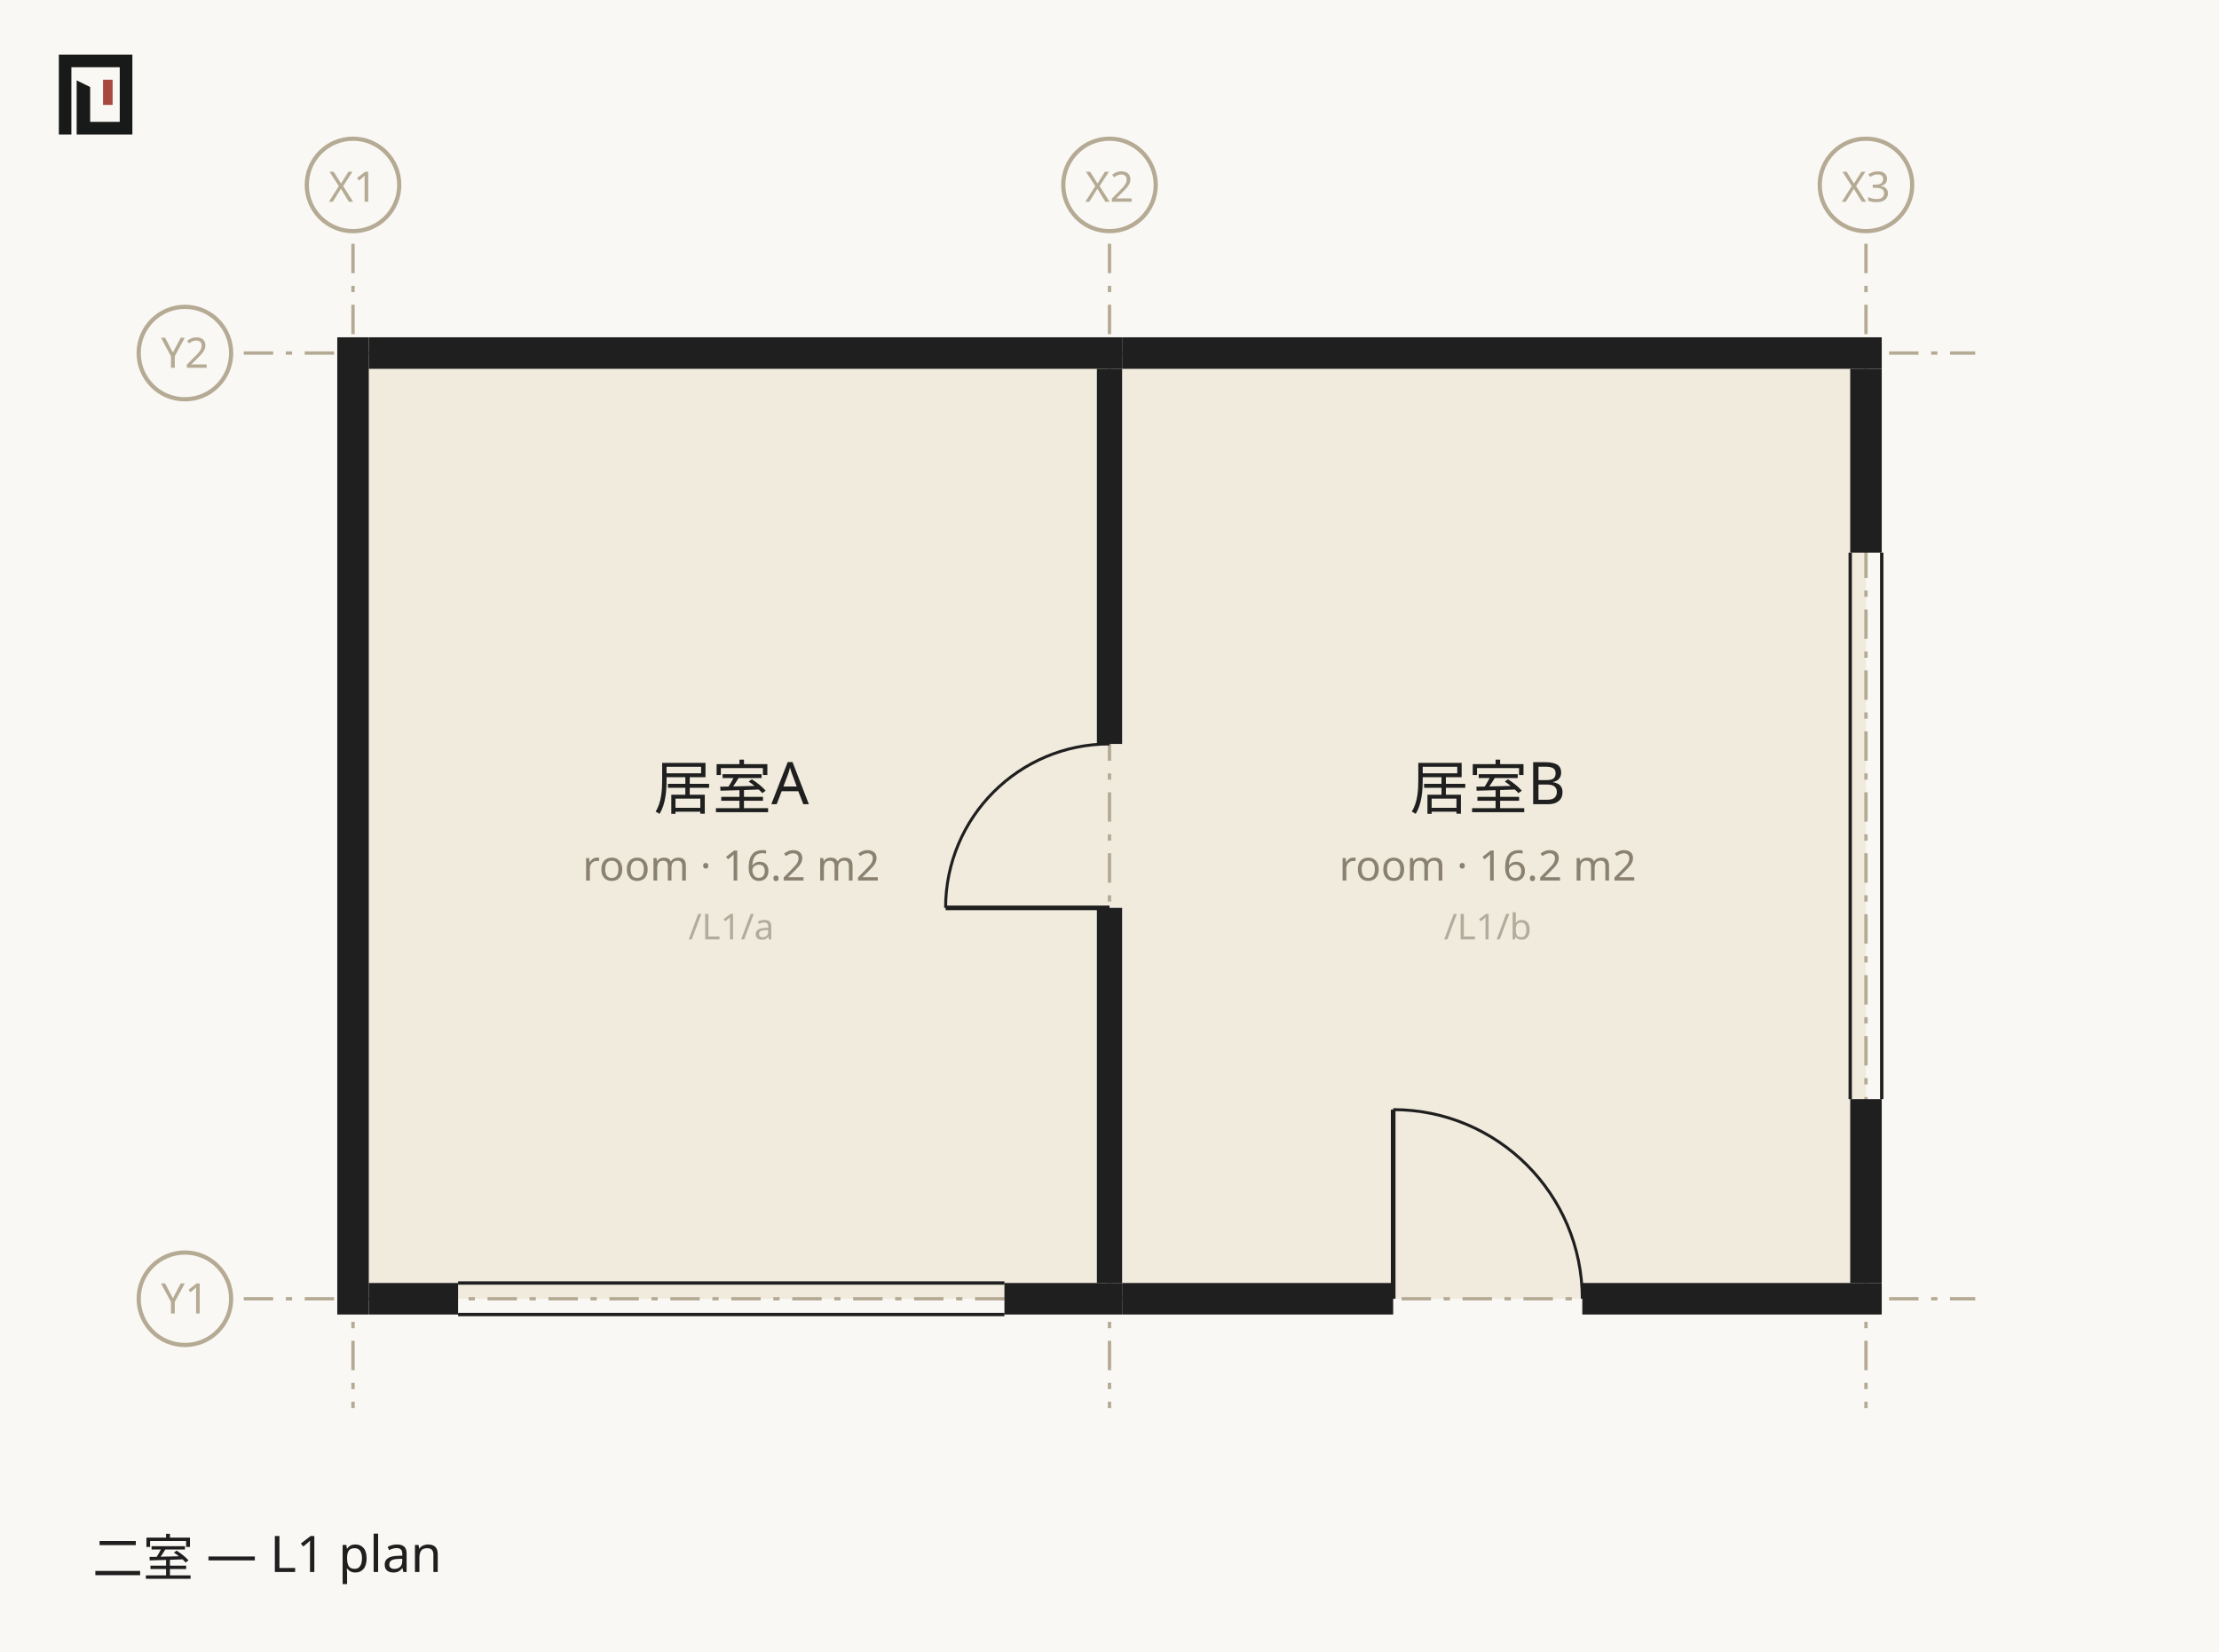
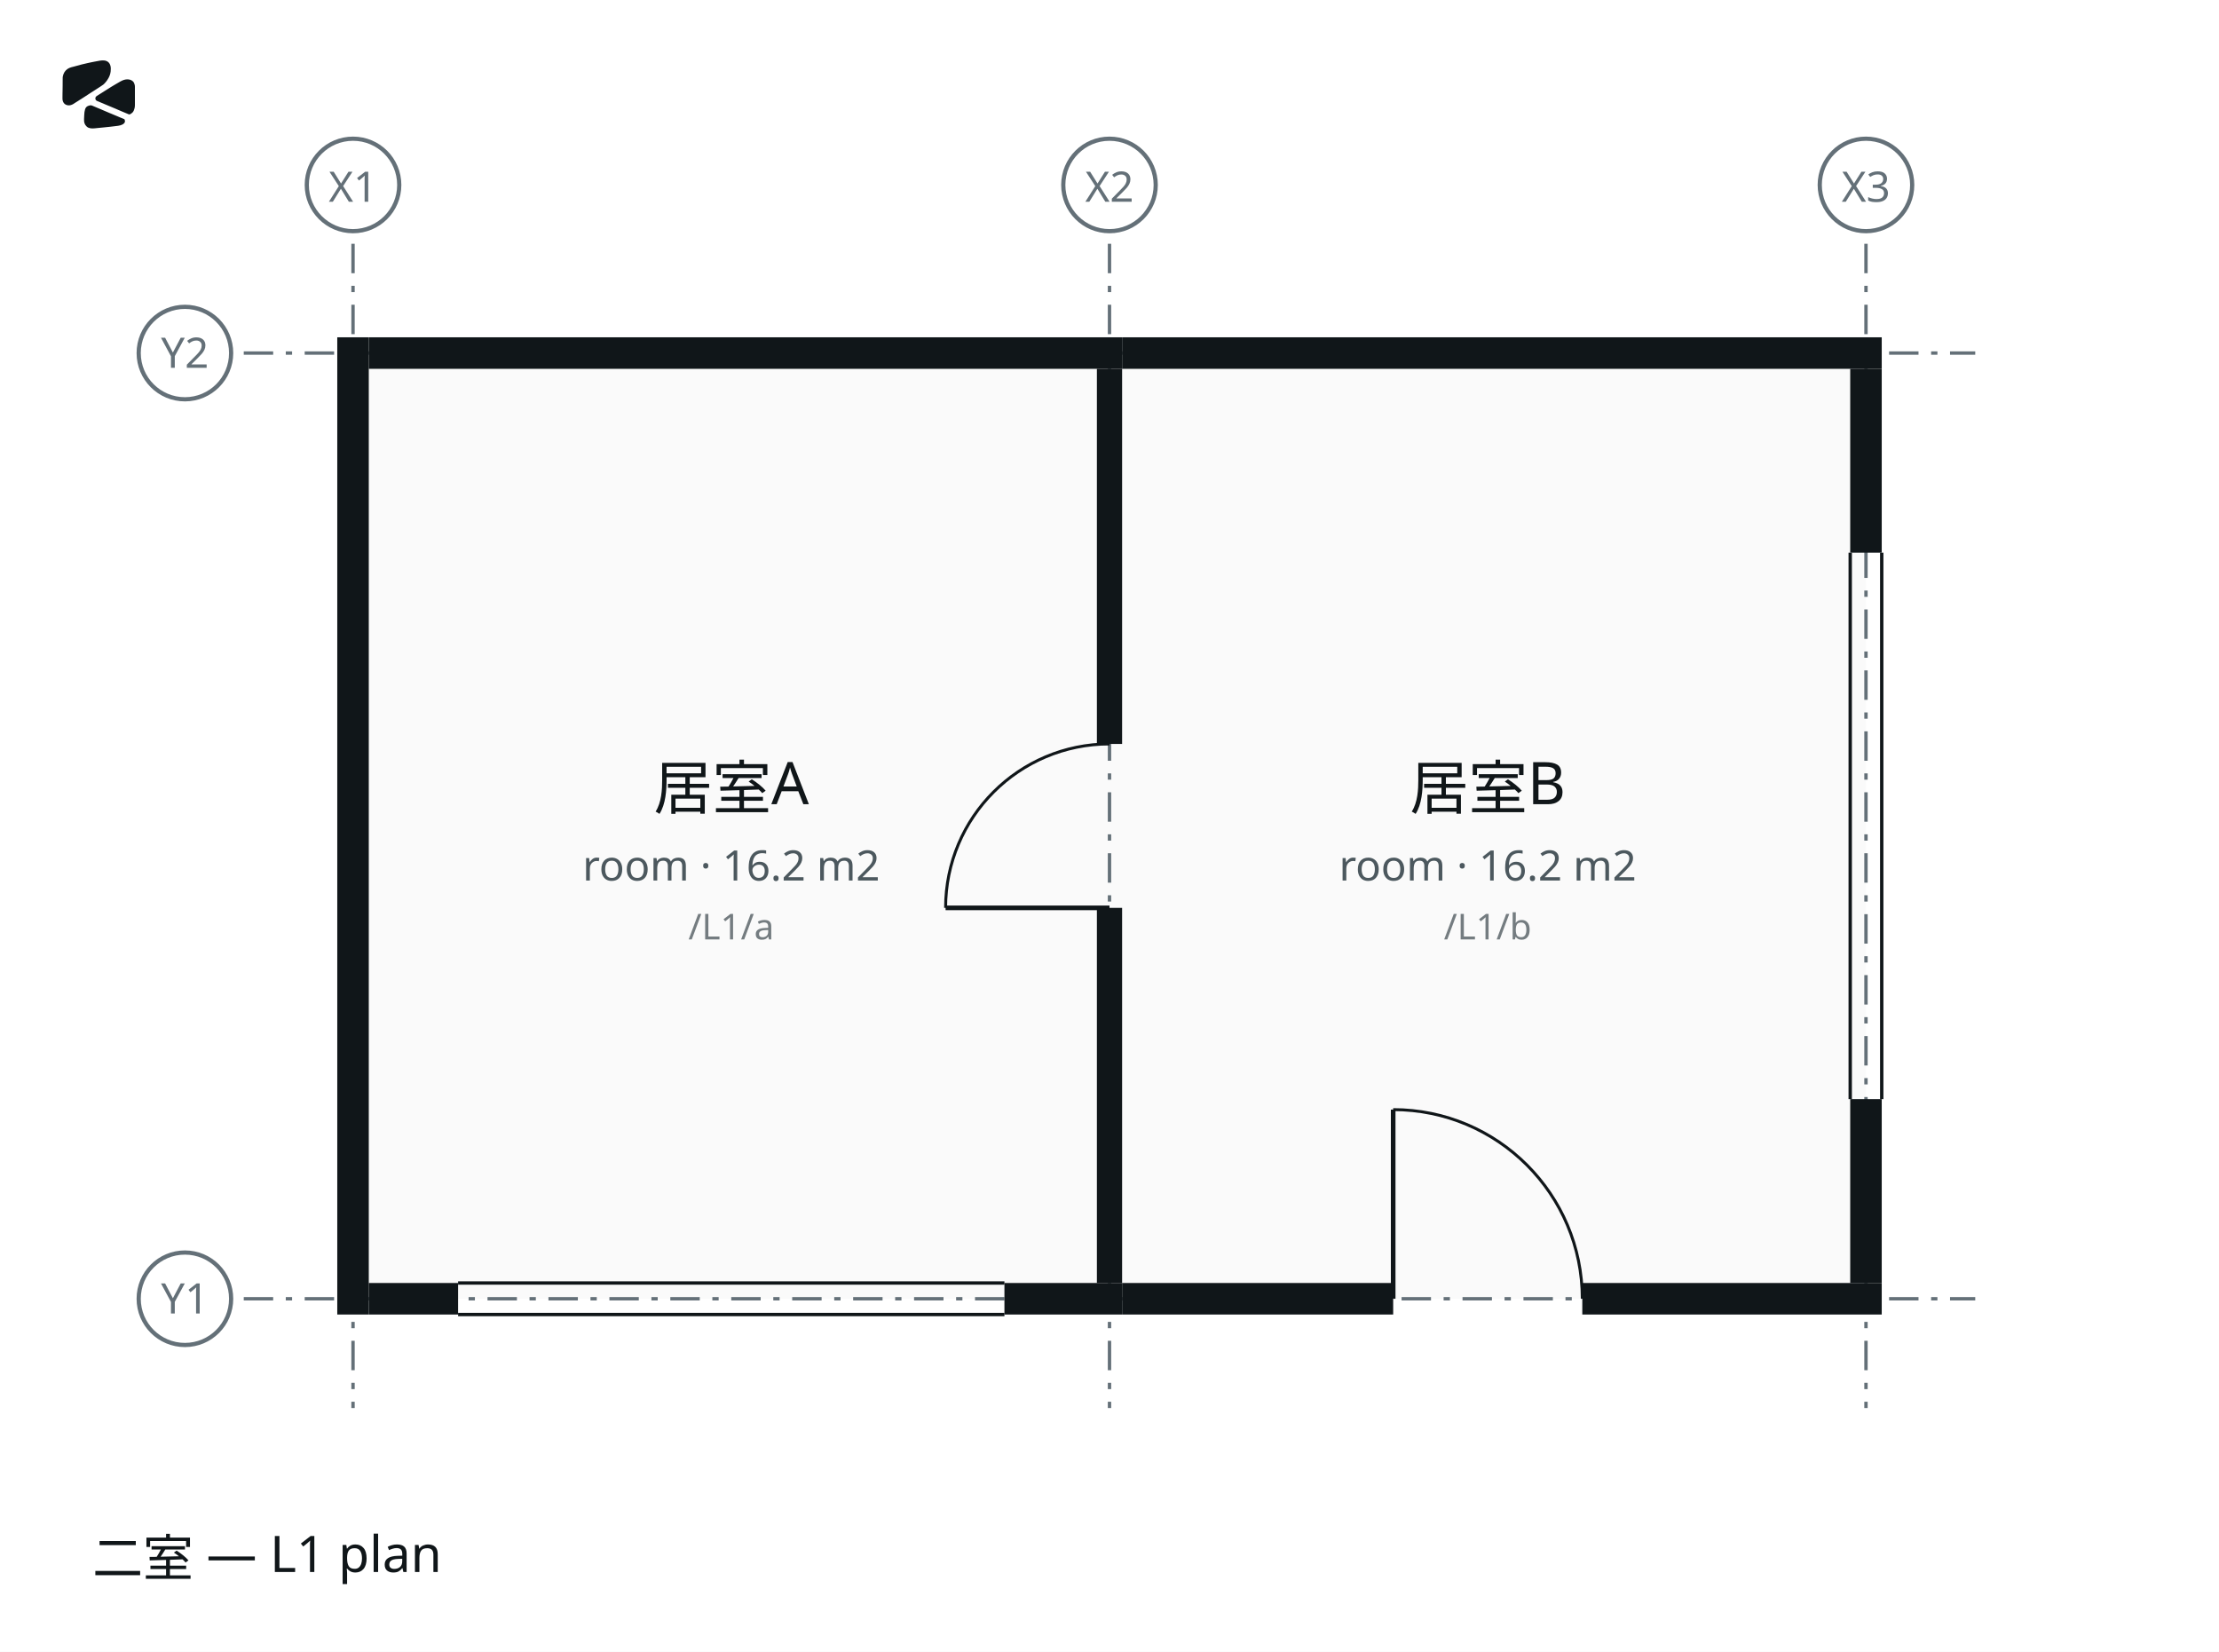
<svg xmlns="http://www.w3.org/2000/svg" width="528" height="393" viewBox="0 0 528 393" font-family="'Hiragino Sans','Noto Sans JP',sans-serif">
-   <rect width="528" height="393" fill="#faf8f4" />
-   <g transform="translate(9.11 9.27) scale(0.02179)">
-     <path d="M1027.53 171.361L224.461 171.363L224.392 1043.39L361.454 1043.42L361.567 308.689L889.587 308.679L889.581 904.864L566.4 904.876L566.387 524.585L419.01 452.015L419.047 1043.39L1027.51 1043.43L1027.53 171.361Z" fill="#171A18" />
-     <path d="M707 445.022L811.864 445L811.858 613.697C811.831 648.974 812.209 684.759 811.831 720L707.005 719.933L707 445.022Z" fill="#A84940" />
+   <rect width="528" height="393" fill="#ffffff" />
+   <g data-brand="koyu" role="img" aria-label="koyu" fill="#101619" transform="translate(14 13) scale(0.0620915) translate(6 14) scale(0.25)">
+     <path d="M0 0 C23.968 21.29 34.172 53.89 36.519 85.099 C36.867 91.688 36.893 98.277 36.883 104.875 C36.883 105.25 36.883 105.25 36.881 107.147 C36.854 119.353 36.329 131.33 34.695 143.438 C34.572 144.42 34.448 145.403 34.321 146.416 C31.516 168.406 26.847 190.151 17.695 210.438 C17.319 211.295 16.943 212.152 16.556 213.035 C8.09 232.319 -1.203 251.156 -13.305 268.438 C-14.557 270.353 -15.807 272.27 -17.055 274.188 C-26.926 289.118 -38.163 303.304 -50.305 316.438 C-50.85 317.028 -51.395 317.618 -51.957 318.227 C-53.778 320.195 -55.603 322.161 -57.43 324.125 C-58.003 324.743 -58.577 325.36 -59.168 325.997 C-64.939 332.176 -70.652 338.228 -77.43 343.312 C-77.708 343.524 -77.708 343.524 -79.116 344.592 C-89.283 352.245 -99.926 359.227 -110.526 366.257 C-112.691 367.694 -114.852 369.134 -117.012 370.575 C-117.997 371.232 -118.981 371.888 -119.966 372.544 C-122.366 374.142 -124.762 375.746 -127.152 377.359 C-133.364 381.54 -139.658 385.559 -146.019 389.509 C-151.82 393.117 -157.56 396.814 -163.289 400.536 C-167.218 403.088 -171.157 405.621 -175.117 408.125 C-178.717 410.406 -182.269 412.745 -185.805 415.125 C-191.072 418.669 -196.43 422.06 -201.805 425.438 C-207.116 428.775 -212.413 432.123 -217.617 435.625 C-228.034 442.627 -238.656 449.295 -249.305 455.938 C-256.755 460.585 -264.202 465.237 -271.57 470.015 C-273.503 471.269 -275.437 472.523 -277.371 473.776 C-286.976 480 -296.561 486.25 -306.109 492.559 C-306.563 492.858 -306.563 492.858 -308.86 494.376 C-312.556 496.818 -316.251 499.26 -319.945 501.705 C-332.037 509.707 -344.197 517.587 -356.443 525.35 C-362.033 528.895 -367.583 532.495 -373.117 536.125 C-375.052 537.389 -376.987 538.654 -378.922 539.918 C-379.839 540.518 -380.757 541.118 -381.702 541.736 C-397.161 551.844 -412.791 561.665 -428.48 571.411 C-431.611 573.355 -434.74 575.301 -437.867 577.25 C-438.372 577.565 -438.878 577.879 -439.398 578.204 C-446.104 582.386 -452.732 586.661 -459.282 591.083 C-464.624 594.682 -470.094 598.045 -475.596 601.393 C-481.531 605.022 -487.412 608.74 -493.305 612.438 C-493.667 612.664 -493.667 612.664 -495.5 613.812 C-506.204 620.52 -516.825 627.348 -527.389 634.274 C-530.024 636.001 -532.663 637.72 -535.305 639.438 C-536.011 639.902 -536.718 640.367 -537.447 640.846 C-542.153 643.881 -546.981 646.278 -552.117 648.5 C-552.906 648.845 -553.695 649.19 -554.508 649.546 C-560.361 652.082 -566.23 654.479 -572.305 656.438 C-573.145 656.712 -573.986 656.987 -574.852 657.27 C-601.163 665.171 -630.997 662.923 -655.18 649.938 C-678.871 636.656 -691.866 617.113 -699.305 591.438 C-702.638 579.59 -703.465 568.503 -703.473 556.285 C-703.477 554.752 -703.481 553.22 -703.485 551.687 C-703.495 547.508 -703.495 543.33 -703.493 539.151 C-703.492 536.465 -703.493 533.78 -703.493 531.094 C-703.492 511.38 -703.387 491.673 -702.891 471.965 C-702.87 471.162 -702.85 470.359 -702.829 469.531 C-702.658 462.808 -702.479 456.086 -702.298 449.363 C-701.512 420.238 -701.177 391.123 -701.02 361.988 C-701.015 361.095 -701.01 360.202 -701.005 359.283 C-700.904 341.091 -700.817 322.9 -700.761 304.709 C-700.739 297.762 -700.711 290.816 -700.679 283.87 C-700.661 279.808 -700.646 275.747 -700.64 271.685 C-700.576 227.235 -700.576 227.235 -695.93 208.812 C-695.711 207.9 -695.491 206.987 -695.266 206.047 C-693.628 199.37 -691.729 192.875 -689.305 186.438 C-688.937 185.41 -688.57 184.383 -688.191 183.324 C-672.792 141.439 -641.55 108.333 -601.133 89.457 C-580.562 80.202 -558.704 74.954 -536.881 69.612 C-523.652 66.368 -510.542 62.855 -497.471 59.023 C-438.082 41.634 -377.904 26.79 -317.458 13.57 C-313.431 12.688 -309.408 11.791 -305.386 10.885 C-290.356 7.506 -275.293 4.361 -260.18 1.375 C-256.001 0.547 -251.823 -0.284 -247.645 -1.114 C-245.768 -1.486 -243.891 -1.858 -242.015 -2.231 C-233.231 -3.974 -224.452 -5.742 -215.675 -7.522 C-156.407 -19.539 -156.407 -19.539 -129.305 -23.562 C-128.188 -23.729 -127.07 -23.896 -125.919 -24.068 C-82.061 -30.523 -35.409 -30.398 0 0 Z " transform="translate(735.3047,59.5625)" />
+     <path d="M0 0 C35.262 -0.824 66.094 6.895 92.451 31.375 C106.465 46.22 114.672 65.934 118.951 85.625 C119.114 86.367 119.278 87.11 119.446 87.875 C121.661 98.767 121.85 109.855 121.835 120.931 C121.837 122.171 121.839 123.411 121.842 124.651 C121.848 128.019 121.848 131.387 121.847 134.754 C121.846 138.402 121.852 142.05 121.857 145.698 C121.865 152.829 121.868 159.961 121.868 167.093 C121.869 172.896 121.871 178.698 121.874 184.501 C121.883 200.99 121.887 217.479 121.887 233.967 C121.887 234.411 121.887 234.411 121.886 236.655 C121.886 237.099 121.886 237.099 121.886 239.346 C121.886 253.731 121.896 268.116 121.91 282.5 C121.924 297.306 121.931 312.112 121.93 326.918 C121.93 335.216 121.932 343.514 121.943 351.812 C121.952 358.878 121.954 365.944 121.948 373.01 C121.944 376.607 121.944 380.204 121.953 383.801 C121.995 402.17 121.738 420.235 117.389 438.187 C117.17 439.111 116.951 440.035 116.726 440.987 C110.899 465.096 101.893 491.438 83.701 509.062 C83.276 509.482 82.85 509.902 82.412 510.334 C70.864 521.659 50.989 536.369 34.139 537.562 C30.433 537.023 27.76 535.948 24.412 534.332 C21.103 532.782 17.728 531.456 14.326 530.125 C9.912 528.383 5.562 526.578 1.264 524.562 C-3.142 522.513 -7.615 520.792 -12.174 519.125 C-18.382 516.851 -24.368 514.302 -30.334 511.457 C-36.464 508.573 -42.724 506.104 -49.049 503.687 C-54.91 501.43 -60.648 499.043 -66.334 496.371 C-70.248 494.643 -74.238 493.144 -78.236 491.625 C-84.547 489.221 -90.5 486.552 -96.494 483.441 C-99.285 482.069 -102.071 480.953 -104.986 479.875 C-112.235 477.181 -119.271 474.027 -126.333 470.887 C-132.713 468.052 -139.101 465.274 -145.611 462.75 C-150.004 461.046 -154.23 459.154 -158.424 457 C-162.752 454.778 -167.086 452.917 -171.642 451.218 C-186.278 445.723 -200.598 439.392 -214.897 433.082 C-215.566 432.786 -216.235 432.491 -216.924 432.187 C-217.595 431.891 -218.266 431.595 -218.957 431.289 C-229.58 426.607 -240.287 422.196 -251.084 417.933 C-259.882 414.458 -268.572 410.812 -277.189 406.91 C-289.663 401.266 -302.394 396.2 -315.078 391.053 C-323.845 387.493 -332.584 383.871 -341.299 380.187 C-342.342 379.747 -343.385 379.307 -344.459 378.854 C-350.28 376.385 -356.049 373.823 -361.797 371.192 C-365.162 369.672 -368.564 368.26 -371.986 366.875 C-373.467 366.27 -374.947 365.664 -376.428 365.058 C-377.213 364.737 -377.998 364.416 -378.807 364.085 C-383.353 362.219 -387.888 360.328 -392.424 358.437 C-393.433 358.017 -394.442 357.596 -395.481 357.163 C-401.11 354.816 -406.736 352.46 -412.357 350.093 C-426.937 343.958 -441.54 337.881 -456.174 331.875 C-457.004 331.534 -457.833 331.193 -458.688 330.842 C-490.404 317.822 -493.468 274.245 -463.971 255.709 C-462.037 254.494 -460.117 253.302 -458.221 252.128 C-453.197 249.015 -448.245 245.797 -443.299 242.562 C-434.466 236.798 -425.566 231.146 -416.636 225.533 C-414.331 224.082 -412.029 222.628 -409.729 221.171 C-401.449 215.931 -393.155 210.716 -384.843 205.526 C-380.327 202.707 -375.813 199.884 -371.299 197.062 C-370.432 196.52 -369.564 195.978 -368.671 195.42 C-359.236 189.518 -349.901 183.498 -340.663 177.293 C-332.818 172.039 -324.789 167.136 -316.674 162.312 C-310.1 158.385 -303.654 154.25 -297.186 150.152 C-292.798 147.373 -288.395 144.62 -283.986 141.875 C-279.168 138.872 -274.377 135.835 -269.611 132.75 C-262.866 128.387 -256.038 124.162 -249.201 119.945 C-245.051 117.386 -240.905 114.822 -236.783 112.218 C-236.434 111.998 -236.434 111.998 -234.667 110.884 C-233.406 110.087 -232.145 109.287 -230.887 108.484 C-227.338 106.245 -223.725 104.197 -220.025 102.214 C-214.264 99.102 -208.785 95.631 -203.299 92.062 C-196.925 87.915 -190.524 83.991 -183.807 80.421 C-181.256 79.039 -178.778 77.57 -176.299 76.062 C-173.027 74.074 -169.728 72.197 -166.35 70.398 C-159.586 66.726 -153.043 62.714 -146.486 58.687 C-134.482 51.32 -122.364 44.221 -109.963 37.539 C-107.279 36.051 -104.67 34.469 -102.049 32.875 C-93.388 27.778 -84.223 23.618 -75.121 19.377 C-73.267 18.513 -71.417 17.64 -69.573 16.757 C-62.824 13.579 -55.997 11.159 -48.861 9 C-48.581 8.914 -48.581 8.914 -47.164 8.482 C-31.676 3.78 -16.218 0.437 0 0 Z " transform="translate(1020.299,322.938)" />
+     <path d="M0 0 C6.697 3.407 13.614 6.175 20.574 8.989 C25.185 10.862 29.78 12.775 34.375 14.688 C34.878 14.897 34.878 14.897 37.423 15.956 C45.324 19.254 53.197 22.618 61.062 26 C72.7 31.004 84.376 35.91 96.079 40.76 C99.199 42.057 102.317 43.361 105.434 44.668 C123.302 52.153 123.302 52.153 130.5 54.875 C137.4 57.487 143.999 60.446 150.562 63.812 C159.873 68.515 169.61 72.254 179.312 76.062 C183.068 77.549 186.722 79.219 190.375 80.938 C195.794 83.483 201.275 85.677 206.879 87.789 C214.682 90.757 222.296 94.08 229.851 97.626 C235.131 100.08 240.51 102.272 245.903 104.462 C249.857 106.073 253.758 107.748 257.625 109.562 C261.641 111.422 265.716 112.997 269.875 114.5 C277.973 117.449 285.854 120.87 293.75 124.312 C294.401 124.596 295.051 124.88 295.722 125.172 C298.962 126.585 302.2 128 305.438 129.417 C328.25 139.391 328.25 139.391 339.906 143.762 C343.612 145.216 347.239 146.817 350.875 148.438 C356.271 150.842 361.701 153.037 367.25 155.062 C373.046 157.184 378.609 159.585 384.188 162.234 C389.405 164.66 394.744 166.806 400.062 169 C406.455 171.637 412.816 174.283 419.062 177.25 C424.345 179.747 429.723 181.813 435.202 183.826 C440.089 185.622 444.895 187.56 449.688 189.598 C452.337 190.713 455.008 191.767 457.688 192.809 C489.791 205.315 489.791 205.315 493.246 212.848 C493.516 213.558 493.785 214.268 494.062 215 C494.445 215.741 494.828 216.482 495.223 217.246 C499.899 227.407 500.088 241.132 496.519 251.679 C494.54 256.701 492.004 262.197 488.062 266 C487.403 266 486.742 266 486.062 266 C485.821 266.583 485.58 267.165 485.332 267.766 C476.571 283.185 447.842 293.61 432.062 299 C431.048 299.347 430.034 299.694 428.988 300.051 C405.929 307.255 380.71 308.889 356.835 311.956 C354.032 312.316 351.23 312.678 348.428 313.04 C323.518 316.255 298.596 319.302 273.625 322 C273.308 322.034 273.308 322.034 271.706 322.207 C256.943 323.801 242.17 325.294 227.393 326.755 C220.421 327.446 213.454 328.155 206.5 329.008 C194.714 330.449 182.887 331.53 171.07 332.679 C167.662 333.011 164.255 333.345 160.847 333.679 C149.005 334.839 137.163 335.991 125.32 337.141 C121.943 337.469 118.565 337.797 115.188 338.125 C114.38 338.203 113.573 338.282 112.741 338.363 C100.428 339.561 88.119 340.798 75.812 342.062 C75.002 342.146 74.191 342.229 73.356 342.315 C65.803 343.092 58.251 343.873 50.7 344.669 C48.075 344.945 45.45 345.22 42.826 345.495 C41.09 345.678 39.354 345.863 37.618 346.049 C-2.007 350.209 -49.77 350.399 -82.479 323.94 C-83.992 322.654 -85.47 321.338 -86.938 320 C-87.458 319.527 -87.978 319.053 -88.514 318.565 C-95.615 311.996 -101.595 305.081 -106.938 297 C-107.592 296.051 -108.247 295.102 -108.922 294.125 C-118.781 279.406 -124.381 262.433 -126.938 245 C-127.059 244.179 -127.18 243.357 -127.304 242.511 C-128.973 230.29 -129.01 218.21 -128.625 205.918 C-128.614 205.535 -128.614 205.535 -128.557 203.599 C-128.006 185.146 -127.025 166.716 -125.946 148.287 C-125.729 144.574 -125.521 140.862 -125.321 137.149 C-123.811 109.199 -121.414 82.836 -112.938 56 C-112.665 55.112 -112.393 54.223 -112.113 53.308 C-104.895 29.794 -89.108 11.323 -66.062 2.984 C-43.016 -5.355 -23.008 -11.787 0 0 Z " transform="translate(490.9375,727)" />
  </g>
-   <path d="M 84 309 L 264 309 L 264 84 L 84 84 Z" fill="#f1ebdd" />
-   <path d="M 264 309 L 444 309 L 444 84 L 264 84 Z" fill="#f1ebdd" />
-   <line x1="84" y1="58" x2="84" y2="335" stroke="#b5aa94" stroke-width="0.8" stroke-dasharray="7 3 1.5 3" />
-   <circle cx="84" cy="44" r="11" fill="none" stroke="#b5aa94" stroke-width="1" />
-   <text x="84" y="48" text-anchor="middle" font-size="10" fill="#b5aa94">X1</text>
-   <line x1="264" y1="58" x2="264" y2="335" stroke="#b5aa94" stroke-width="0.8" stroke-dasharray="7 3 1.5 3" />
-   <circle cx="264" cy="44" r="11" fill="none" stroke="#b5aa94" stroke-width="1" />
-   <text x="264" y="48" text-anchor="middle" font-size="10" fill="#b5aa94">X2</text>
-   <line x1="444" y1="58" x2="444" y2="335" stroke="#b5aa94" stroke-width="0.8" stroke-dasharray="7 3 1.5 3" />
-   <circle cx="444" cy="44" r="11" fill="none" stroke="#b5aa94" stroke-width="1" />
-   <text x="444" y="48" text-anchor="middle" font-size="10" fill="#b5aa94">X3</text>
-   <line x1="58" y1="309" x2="470" y2="309" stroke="#b5aa94" stroke-width="0.8" stroke-dasharray="7 3 1.5 3" />
-   <circle cx="44" cy="309" r="11" fill="none" stroke="#b5aa94" stroke-width="1" />
-   <text x="44" y="312.5" text-anchor="middle" font-size="10" fill="#b5aa94">Y1</text>
-   <line x1="58" y1="84" x2="470" y2="84" stroke="#b5aa94" stroke-width="0.8" stroke-dasharray="7 3 1.5 3" />
-   <circle cx="44" cy="84" r="11" fill="none" stroke="#b5aa94" stroke-width="1" />
-   <text x="44" y="87.5" text-anchor="middle" font-size="10" fill="#b5aa94">Y2</text>
-   <path d="M 261 305.25 L 261 216 L 267 216 L 267 305.25 Z" fill="#1f1f1f" />
-   <path d="M 261 177 L 261 87.75 L 267 87.75 L 267 177 Z" fill="#1f1f1f" />
-   <path d="M 87.75 305.25 L 109 305.25 L 109 312.75 L 87.75 312.75 Z" fill="#1f1f1f" />
-   <path d="M 239 305.25 L 267 305.25 L 267 312.75 L 239 312.75 Z" fill="#1f1f1f" />
-   <path d="M 87.75 80.25 L 267 80.25 L 267 87.75 L 87.75 87.75 Z" fill="#1f1f1f" />
-   <path d="M 80.25 312.75 L 80.25 80.25 L 87.75 80.25 L 87.75 312.75 Z" fill="#1f1f1f" />
-   <path d="M 267 305.25 L 331.5 305.25 L 331.5 312.75 L 267 312.75 Z" fill="#1f1f1f" />
-   <path d="M 376.5 305.25 L 447.75 305.25 L 447.75 312.75 L 376.5 312.75 Z" fill="#1f1f1f" />
-   <path d="M 440.25 305.25 L 440.25 261.5 L 447.75 261.5 L 447.75 305.25 Z" fill="#1f1f1f" />
-   <path d="M 440.25 131.5 L 440.25 87.75 L 447.75 87.75 L 447.75 131.5 Z" fill="#1f1f1f" />
-   <path d="M 267 80.25 L 447.75 80.25 L 447.75 87.75 L 267 87.75 Z" fill="#1f1f1f" />
-   <line x1="264" y1="216" x2="225" y2="216" stroke="#1f1f1f" stroke-width="1.1" />
-   <path class="opening-door-arc" d="M 225 216 A 39 39 0 0 1 264 177" fill="none" stroke="#1f1f1f" stroke-width="0.7" />
+   <path d="M 84 309 L 264 309 L 264 84 L 84 84 Z" fill="#fafafa" />
+   <path d="M 264 309 L 444 309 L 444 84 L 264 84 Z" fill="#fafafa" />
+   <line x1="84" y1="58" x2="84" y2="335" stroke="#647078" stroke-width="0.8" stroke-dasharray="7 3 1.5 3" />
+   <circle cx="84" cy="44" r="11" fill="none" stroke="#647078" stroke-width="1" />
+   <text x="84" y="48" text-anchor="middle" font-size="10" fill="#647078">X1</text>
+   <line x1="264" y1="58" x2="264" y2="335" stroke="#647078" stroke-width="0.8" stroke-dasharray="7 3 1.5 3" />
+   <circle cx="264" cy="44" r="11" fill="none" stroke="#647078" stroke-width="1" />
+   <text x="264" y="48" text-anchor="middle" font-size="10" fill="#647078">X2</text>
+   <line x1="444" y1="58" x2="444" y2="335" stroke="#647078" stroke-width="0.8" stroke-dasharray="7 3 1.5 3" />
+   <circle cx="444" cy="44" r="11" fill="none" stroke="#647078" stroke-width="1" />
+   <text x="444" y="48" text-anchor="middle" font-size="10" fill="#647078">X3</text>
+   <line x1="58" y1="309" x2="470" y2="309" stroke="#647078" stroke-width="0.8" stroke-dasharray="7 3 1.5 3" />
+   <circle cx="44" cy="309" r="11" fill="none" stroke="#647078" stroke-width="1" />
+   <text x="44" y="312.5" text-anchor="middle" font-size="10" fill="#647078">Y1</text>
+   <line x1="58" y1="84" x2="470" y2="84" stroke="#647078" stroke-width="0.8" stroke-dasharray="7 3 1.5 3" />
+   <circle cx="44" cy="84" r="11" fill="none" stroke="#647078" stroke-width="1" />
+   <text x="44" y="87.5" text-anchor="middle" font-size="10" fill="#647078">Y2</text>
+   <path d="M 261 305.25 L 261 216 L 267 216 L 267 305.25 Z" fill="#101619" />
+   <path d="M 261 177 L 261 87.75 L 267 87.75 L 267 177 Z" fill="#101619" />
+   <path d="M 87.75 305.25 L 109 305.25 L 109 312.75 L 87.75 312.75 Z" fill="#101619" />
+   <path d="M 239 305.25 L 267 305.25 L 267 312.75 L 239 312.75 Z" fill="#101619" />
+   <path d="M 87.75 80.25 L 267 80.25 L 267 87.75 L 87.75 87.75 Z" fill="#101619" />
+   <path d="M 80.25 312.75 L 80.25 80.25 L 87.75 80.25 L 87.75 312.75 Z" fill="#101619" />
+   <path d="M 267 305.25 L 331.5 305.25 L 331.5 312.75 L 267 312.75 Z" fill="#101619" />
+   <path d="M 376.5 305.25 L 447.75 305.25 L 447.75 312.75 L 376.5 312.75 Z" fill="#101619" />
+   <path d="M 440.25 305.25 L 440.25 261.5 L 447.75 261.5 L 447.75 305.25 Z" fill="#101619" />
+   <path d="M 440.25 131.5 L 440.25 87.75 L 447.75 87.75 L 447.75 131.5 Z" fill="#101619" />
+   <path d="M 267 80.25 L 447.75 80.25 L 447.75 87.75 L 267 87.75 Z" fill="#101619" />
+   <line x1="264" y1="216" x2="225" y2="216" stroke="#101619" stroke-width="1.1" />
+   <path class="opening-door-arc" d="M 225 216 A 39 39 0 0 1 264 177" fill="none" stroke="#101619" stroke-width="0.7" />
  <g class="opening-window">
-     <path d="M 109 305.25 L 239 305.25 M 109 312.75 L 239 312.75" fill="none" stroke="#1f1f1f" stroke-width="0.8" />
+     <path d="M 109 305.25 L 239 305.25 M 109 312.75 L 239 312.75" fill="none" stroke="#101619" stroke-width="0.8" />
  </g>
-   <line x1="331.5" y1="309" x2="331.5" y2="264" stroke="#1f1f1f" stroke-width="1.1" />
-   <path class="opening-door-arc" d="M 331.5 264 A 45 45 0 0 1 376.5 309" fill="none" stroke="#1f1f1f" stroke-width="0.7" />
+   <line x1="331.5" y1="309" x2="331.5" y2="264" stroke="#101619" stroke-width="1.1" />
+   <path class="opening-door-arc" d="M 331.5 264 A 45 45 0 0 1 376.5 309" fill="none" stroke="#101619" stroke-width="0.7" />
  <g class="opening-window">
-     <path d="M 440.25 261.5 L 440.25 131.5 M 447.75 261.5 L 447.75 131.5" fill="none" stroke="#1f1f1f" stroke-width="0.8" />
+     <path d="M 440.25 261.5 L 440.25 131.5 M 447.75 261.5 L 447.75 131.5" fill="none" stroke="#101619" stroke-width="0.8" />
  </g>
-   <text x="174" y="192.5" text-anchor="middle" font-size="14" fill="#1f1f1f">居室A</text>
-   <text x="174" y="209.5" text-anchor="middle" font-size="10" fill="#8a8171">room · 16.2 m2</text>
-   <text x="174" y="223.5" text-anchor="middle" font-size="8.5" fill="#b3ab9c">/L1/a</text>
-   <text x="354" y="192.5" text-anchor="middle" font-size="14" fill="#1f1f1f">居室B</text>
-   <text x="354" y="209.5" text-anchor="middle" font-size="10" fill="#8a8171">room · 16.2 m2</text>
-   <text x="354" y="223.5" text-anchor="middle" font-size="8.5" fill="#b3ab9c">/L1/b</text>
-   <text x="22" y="375" font-size="12" fill="#1f1f1f">二室 — L1 plan</text>
+   <text x="174" y="192.5" text-anchor="middle" font-size="14" fill="#101619">居室A</text>
+   <text x="174" y="209.5" text-anchor="middle" font-size="10" fill="#4c585e">room · 16.2 m2</text>
+   <text x="174" y="223.5" text-anchor="middle" font-size="8.5" fill="#747c80">/L1/a</text>
+   <text x="354" y="192.5" text-anchor="middle" font-size="14" fill="#101619">居室B</text>
+   <text x="354" y="209.5" text-anchor="middle" font-size="10" fill="#4c585e">room · 16.2 m2</text>
+   <text x="354" y="223.5" text-anchor="middle" font-size="8.5" fill="#747c80">/L1/b</text>
+   <text x="22" y="375" font-size="12" fill="#101619">二室 — L1 plan</text>
</svg>
